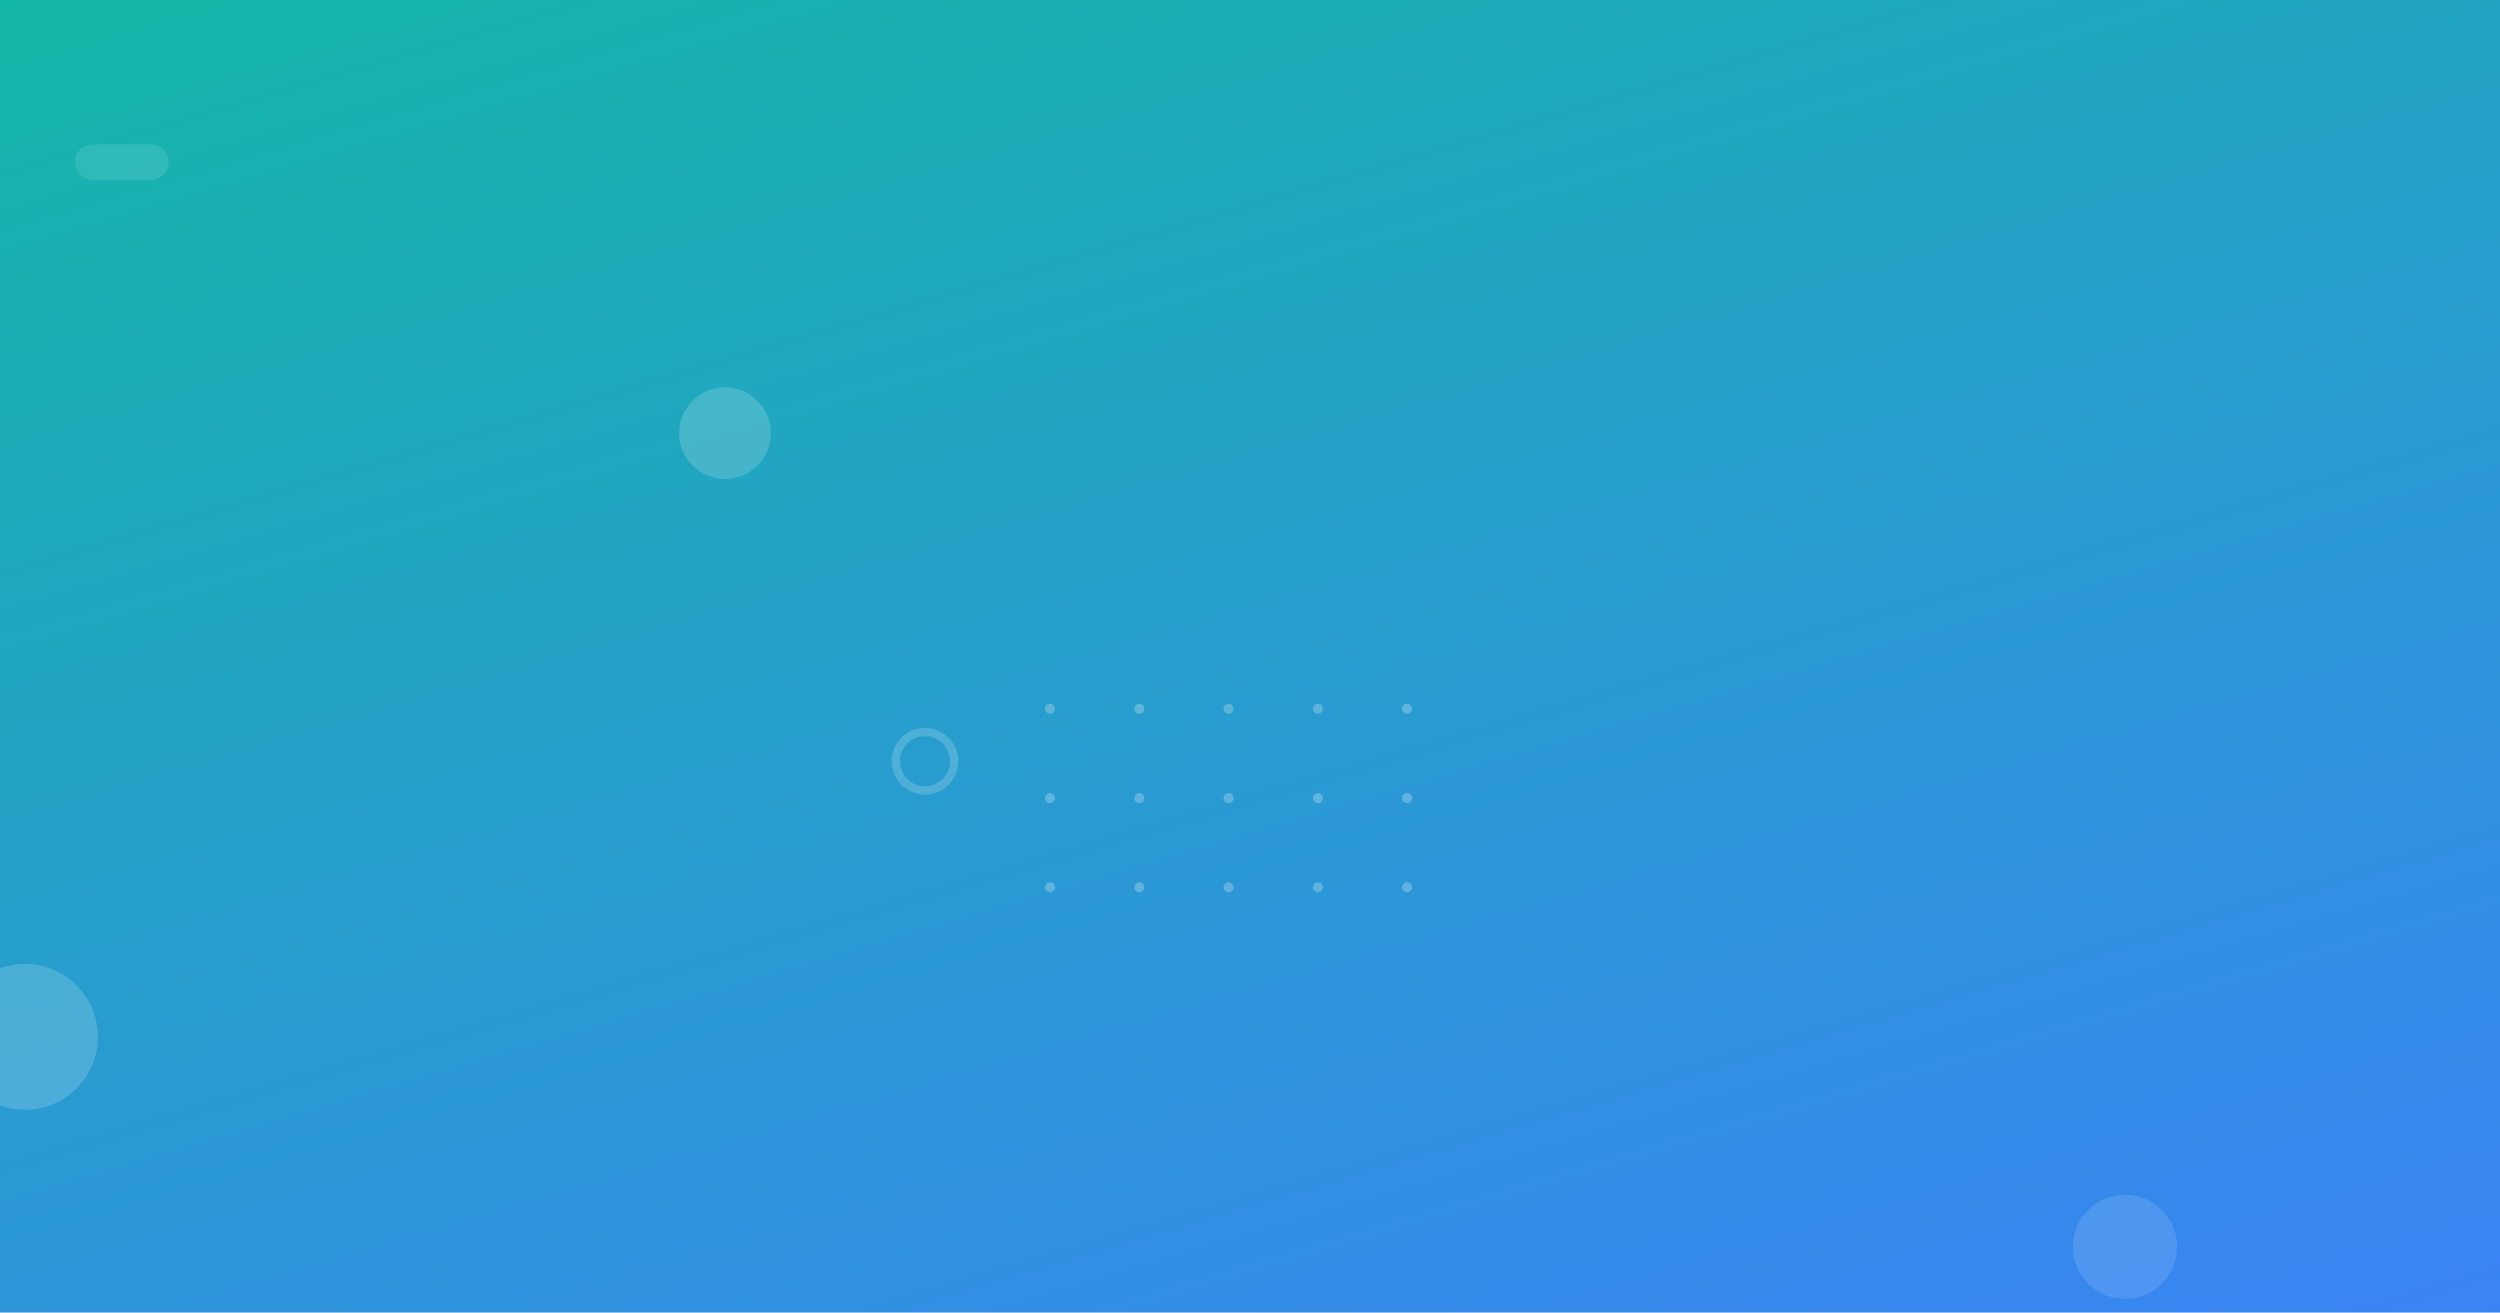
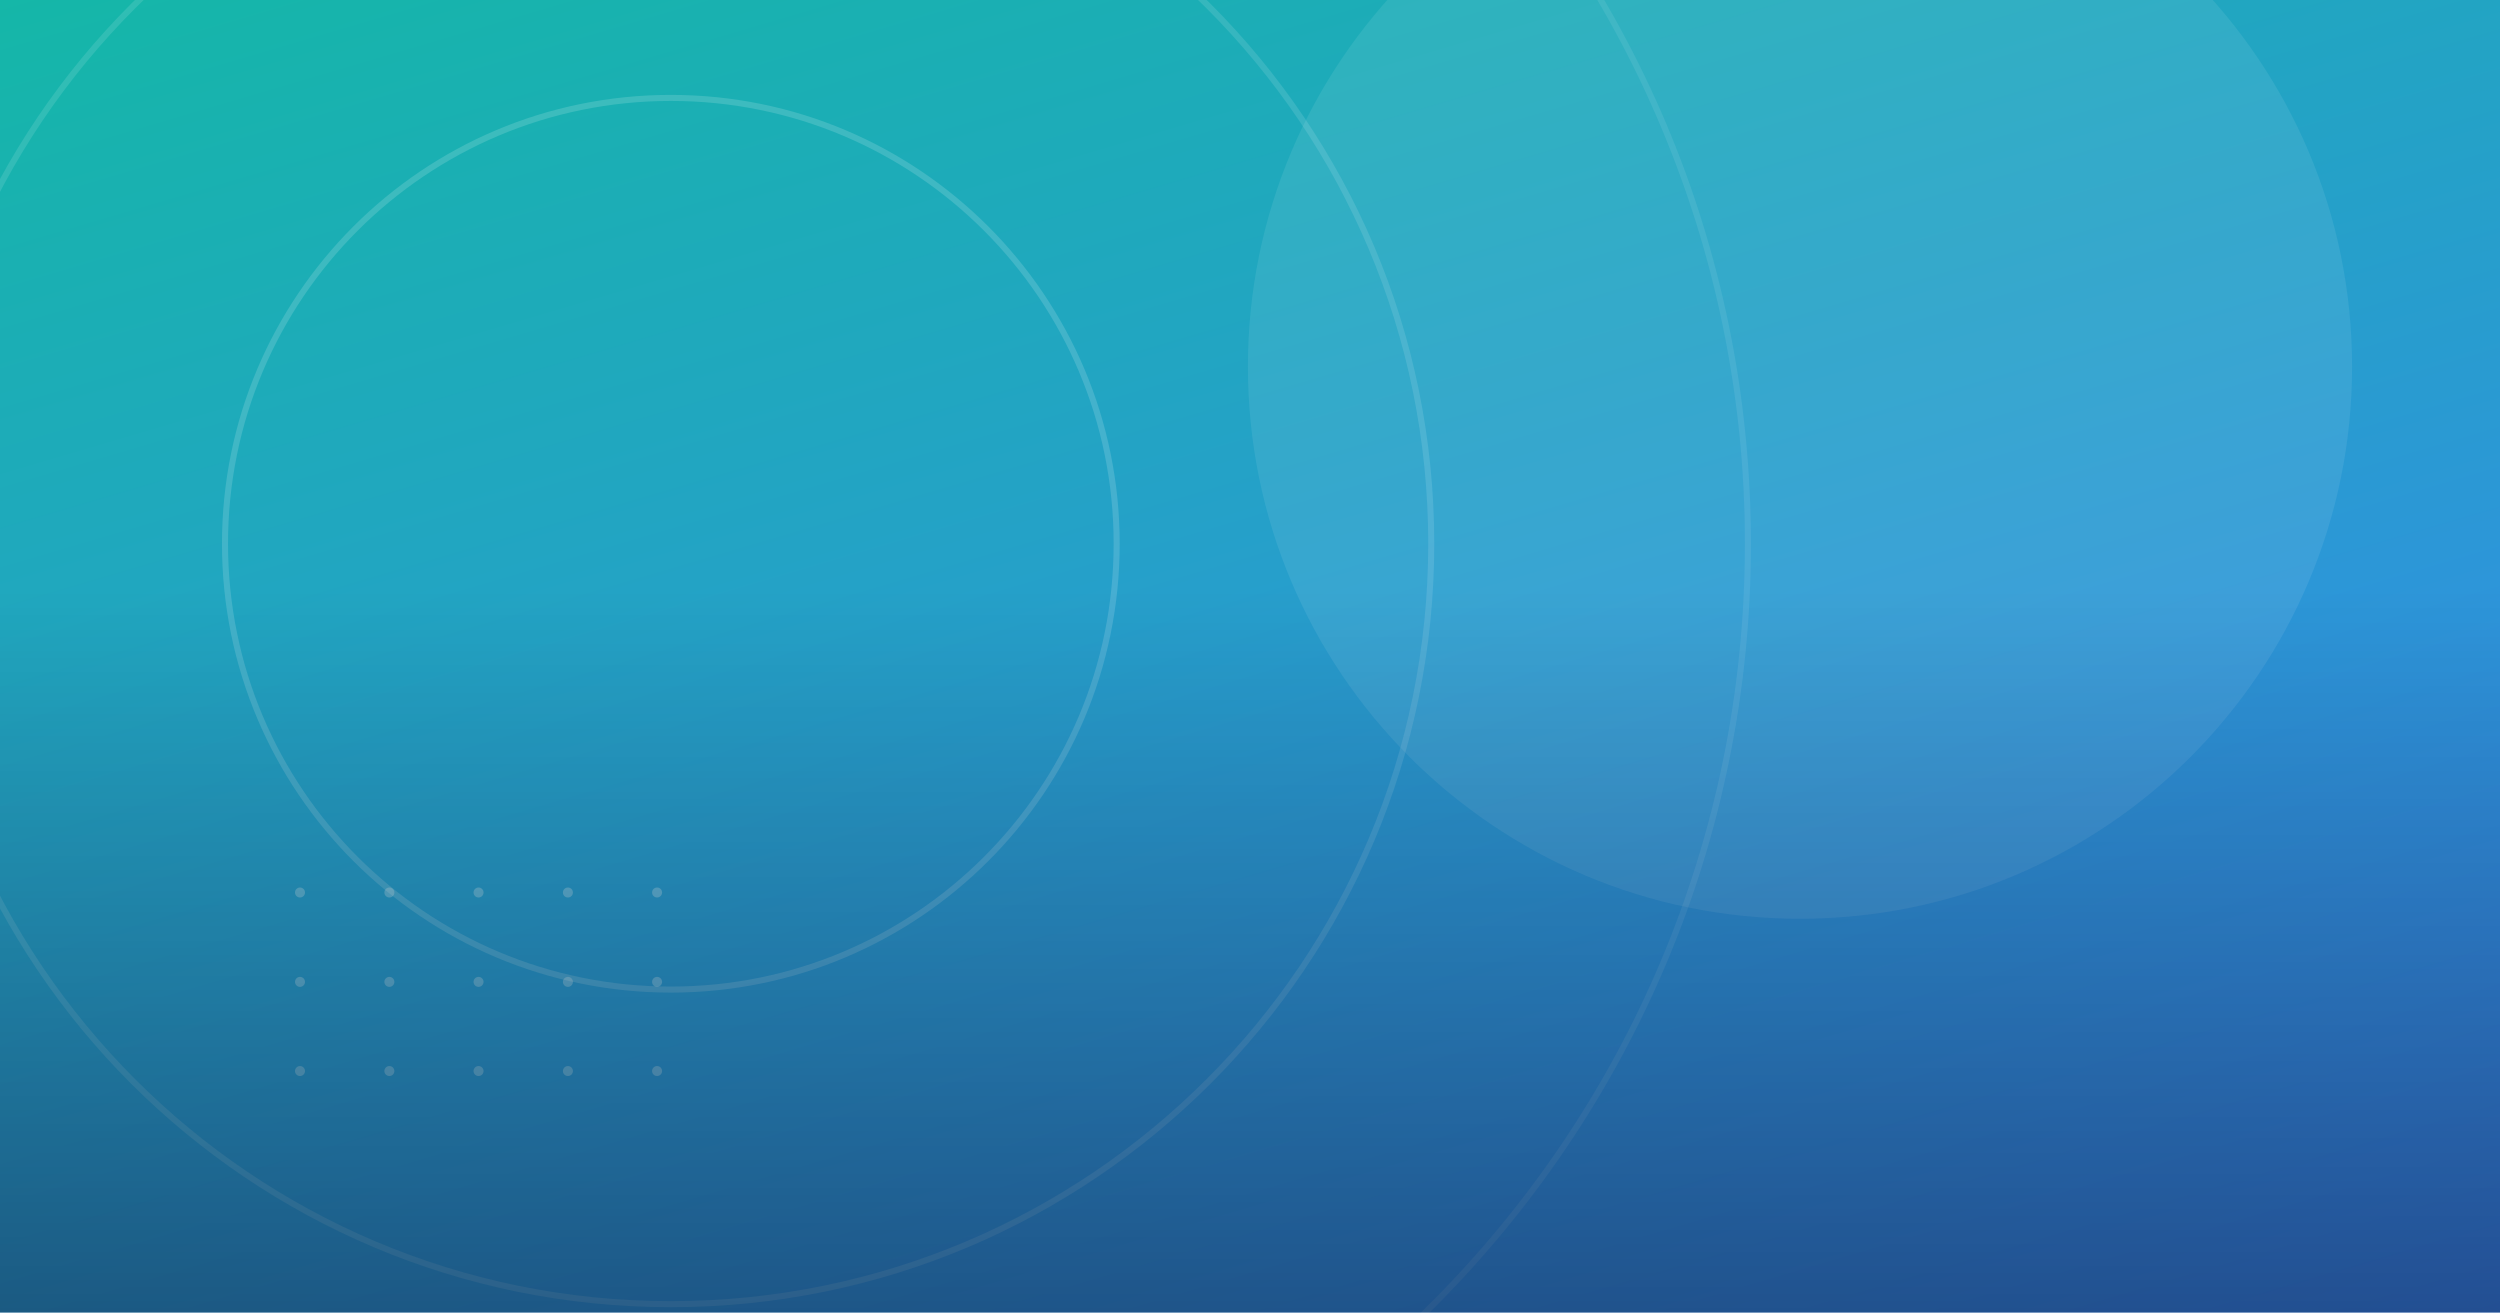
<svg xmlns="http://www.w3.org/2000/svg" viewBox="0 0 1200 630" width="1200" height="630" role="img" aria-hidden="true">
  <defs>
    <linearGradient id="g4034" x1="0" y1="0" x2="1" y2="1" gradientTransform="rotate(15 .5 .5)">
      <stop offset="0" stop-color="#14b8a6" />
      <stop offset="1" stop-color="#3b82f6" />
    </linearGradient>
+     <linearGradient id="g4034s" x1="0" y1="0" x2="0" y2="1">
+       <stop offset="0.45" stop-color="#000000" stop-opacity="0" />
+       <stop offset="1" stop-color="#000000" stop-opacity="0.4" />
+     </linearGradient>
  </defs>
  <rect width="1200" height="630" fill="url(#g4034)" />
-   <circle cx="29%" cy="33%" r="22" fill="#ffffff" opacity="0.17" />
-   <circle cx="1%" cy="79%" r="35" fill="#ffffff" opacity="0.17" />
-   <circle cx="85%" cy="95%" r="25" fill="#ffffff" opacity="0.12" />
-   <circle cx="37%" cy="58%" r="14" fill="none" stroke="#ffffff" stroke-opacity="0.18" stroke-width="4" />
-   <rect x="3%" y="11%" width="45" height="17" rx="8.5" fill="#ffffff" opacity="0.1" transform="rotate(5 71% 90%)" />
-   <circle cx="504.0" cy="340.2" r="2.4" fill="#ffffff" opacity="0.25" />
-   <circle cx="546.9" cy="340.2" r="2.4" fill="#ffffff" opacity="0.25" />
-   <circle cx="589.7" cy="340.2" r="2.4" fill="#ffffff" opacity="0.25" />
-   <circle cx="632.6" cy="340.2" r="2.4" fill="#ffffff" opacity="0.25" />
-   <circle cx="675.4" cy="340.2" r="2.4" fill="#ffffff" opacity="0.25" />
-   <circle cx="504.0" cy="383.1" r="2.4" fill="#ffffff" opacity="0.25" />
-   <circle cx="546.9" cy="383.1" r="2.4" fill="#ffffff" opacity="0.25" />
-   <circle cx="589.7" cy="383.1" r="2.4" fill="#ffffff" opacity="0.25" />
-   <circle cx="632.6" cy="383.1" r="2.4" fill="#ffffff" opacity="0.25" />
-   <circle cx="675.4" cy="383.1" r="2.4" fill="#ffffff" opacity="0.25" />
-   <circle cx="504.0" cy="425.9" r="2.4" fill="#ffffff" opacity="0.25" />
-   <circle cx="546.9" cy="425.9" r="2.4" fill="#ffffff" opacity="0.25" />
-   <circle cx="589.7" cy="425.9" r="2.4" fill="#ffffff" opacity="0.25" />
-   <circle cx="632.6" cy="425.9" r="2.4" fill="#ffffff" opacity="0.25" />
-   <circle cx="675.4" cy="425.9" r="2.4" fill="#ffffff" opacity="0.25" />
+   <circle cx="322" cy="261" r="214" fill="none" stroke="#ffffff" stroke-opacity="0.150" stroke-width="2.9" />
+   <circle cx="322" cy="261" r="365" fill="none" stroke="#ffffff" stroke-opacity="0.115" stroke-width="2.9" />
+   <circle cx="322" cy="261" r="517" fill="none" stroke="#ffffff" stroke-opacity="0.080" stroke-width="2.9" />
+   <circle cx="864" cy="176" r="265" fill="#ffffff" opacity="0.08" />
+   <circle cx="144.0" cy="428.4" r="2.4" fill="#ffffff" opacity="0.25" />
+   <circle cx="186.9" cy="428.4" r="2.4" fill="#ffffff" opacity="0.25" />
+   <circle cx="229.7" cy="428.4" r="2.4" fill="#ffffff" opacity="0.25" />
+   <circle cx="272.6" cy="428.4" r="2.4" fill="#ffffff" opacity="0.25" />
+   <circle cx="315.4" cy="428.4" r="2.4" fill="#ffffff" opacity="0.25" />
+   <circle cx="144.0" cy="471.3" r="2.4" fill="#ffffff" opacity="0.25" />
+   <circle cx="186.9" cy="471.3" r="2.4" fill="#ffffff" opacity="0.25" />
+   <circle cx="229.7" cy="471.3" r="2.4" fill="#ffffff" opacity="0.25" />
+   <circle cx="272.6" cy="471.3" r="2.4" fill="#ffffff" opacity="0.25" />
+   <circle cx="315.4" cy="471.3" r="2.4" fill="#ffffff" opacity="0.25" />
+   <circle cx="144.0" cy="514.1" r="2.4" fill="#ffffff" opacity="0.25" />
+   <circle cx="186.9" cy="514.1" r="2.4" fill="#ffffff" opacity="0.25" />
+   <circle cx="229.7" cy="514.1" r="2.4" fill="#ffffff" opacity="0.25" />
+   <circle cx="272.6" cy="514.1" r="2.4" fill="#ffffff" opacity="0.25" />
+   <circle cx="315.4" cy="514.1" r="2.4" fill="#ffffff" opacity="0.25" />
+   <rect width="1200" height="630" fill="url(#g4034s)" />
</svg>
